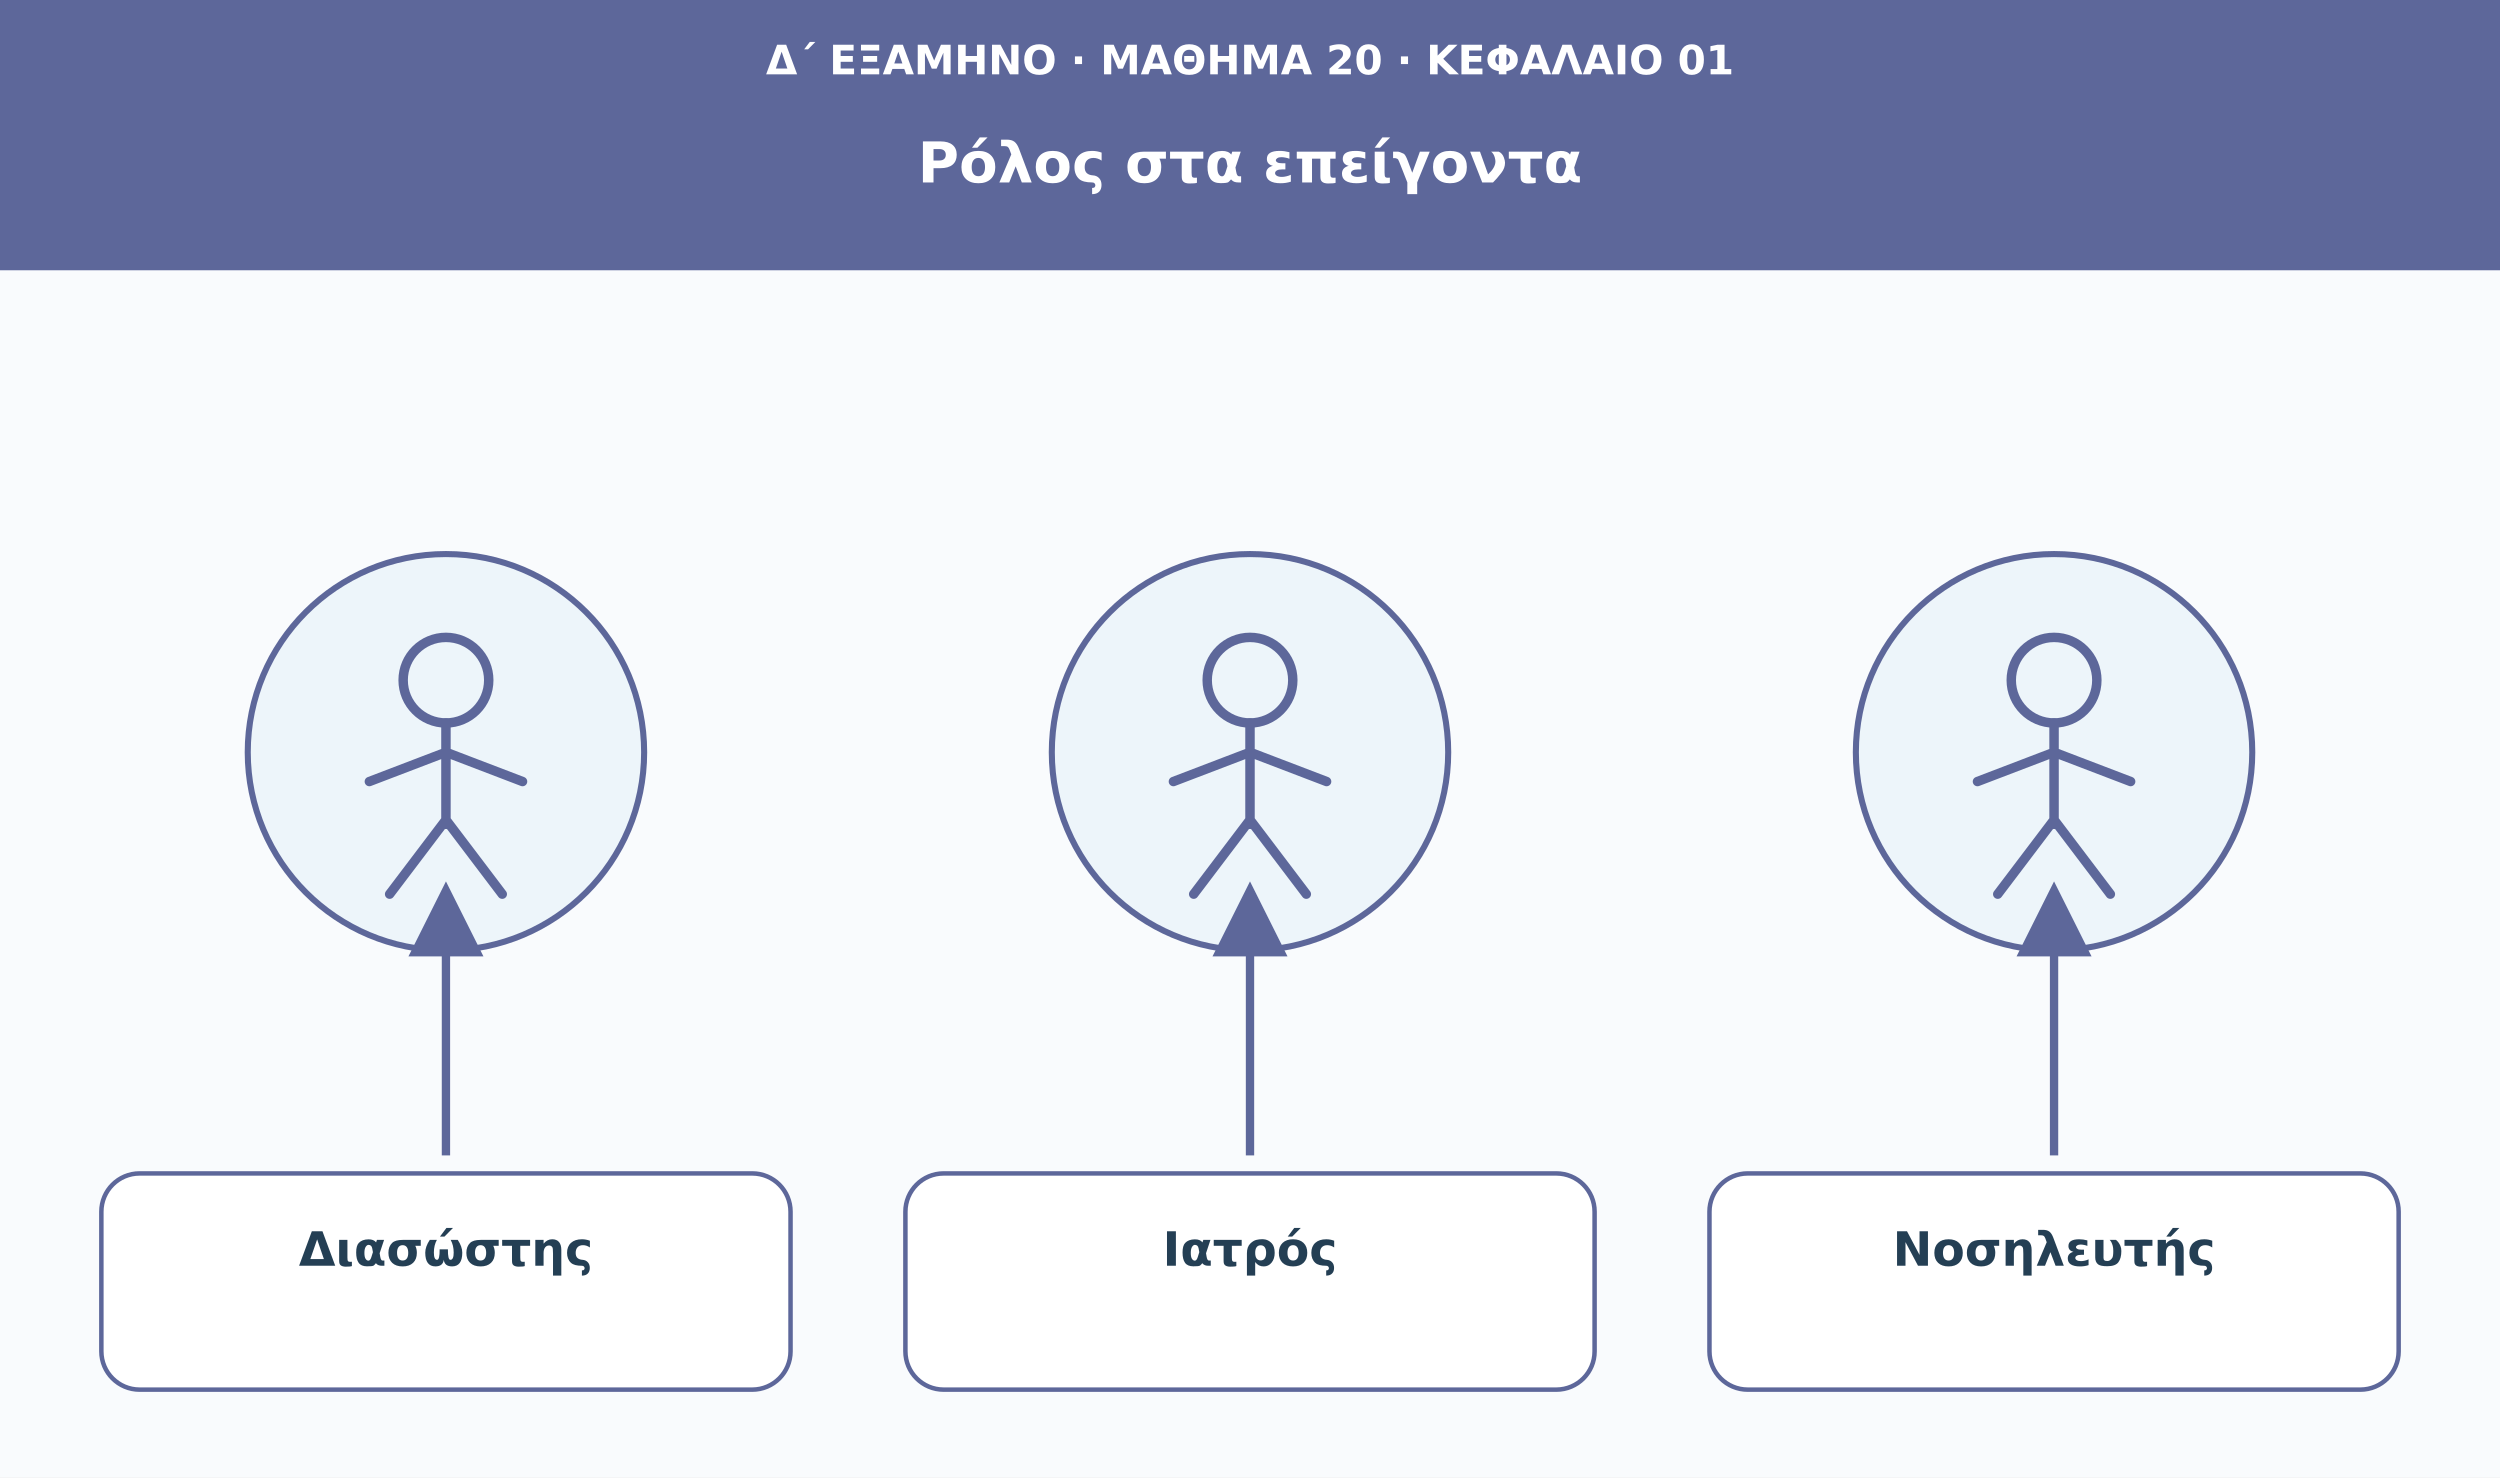
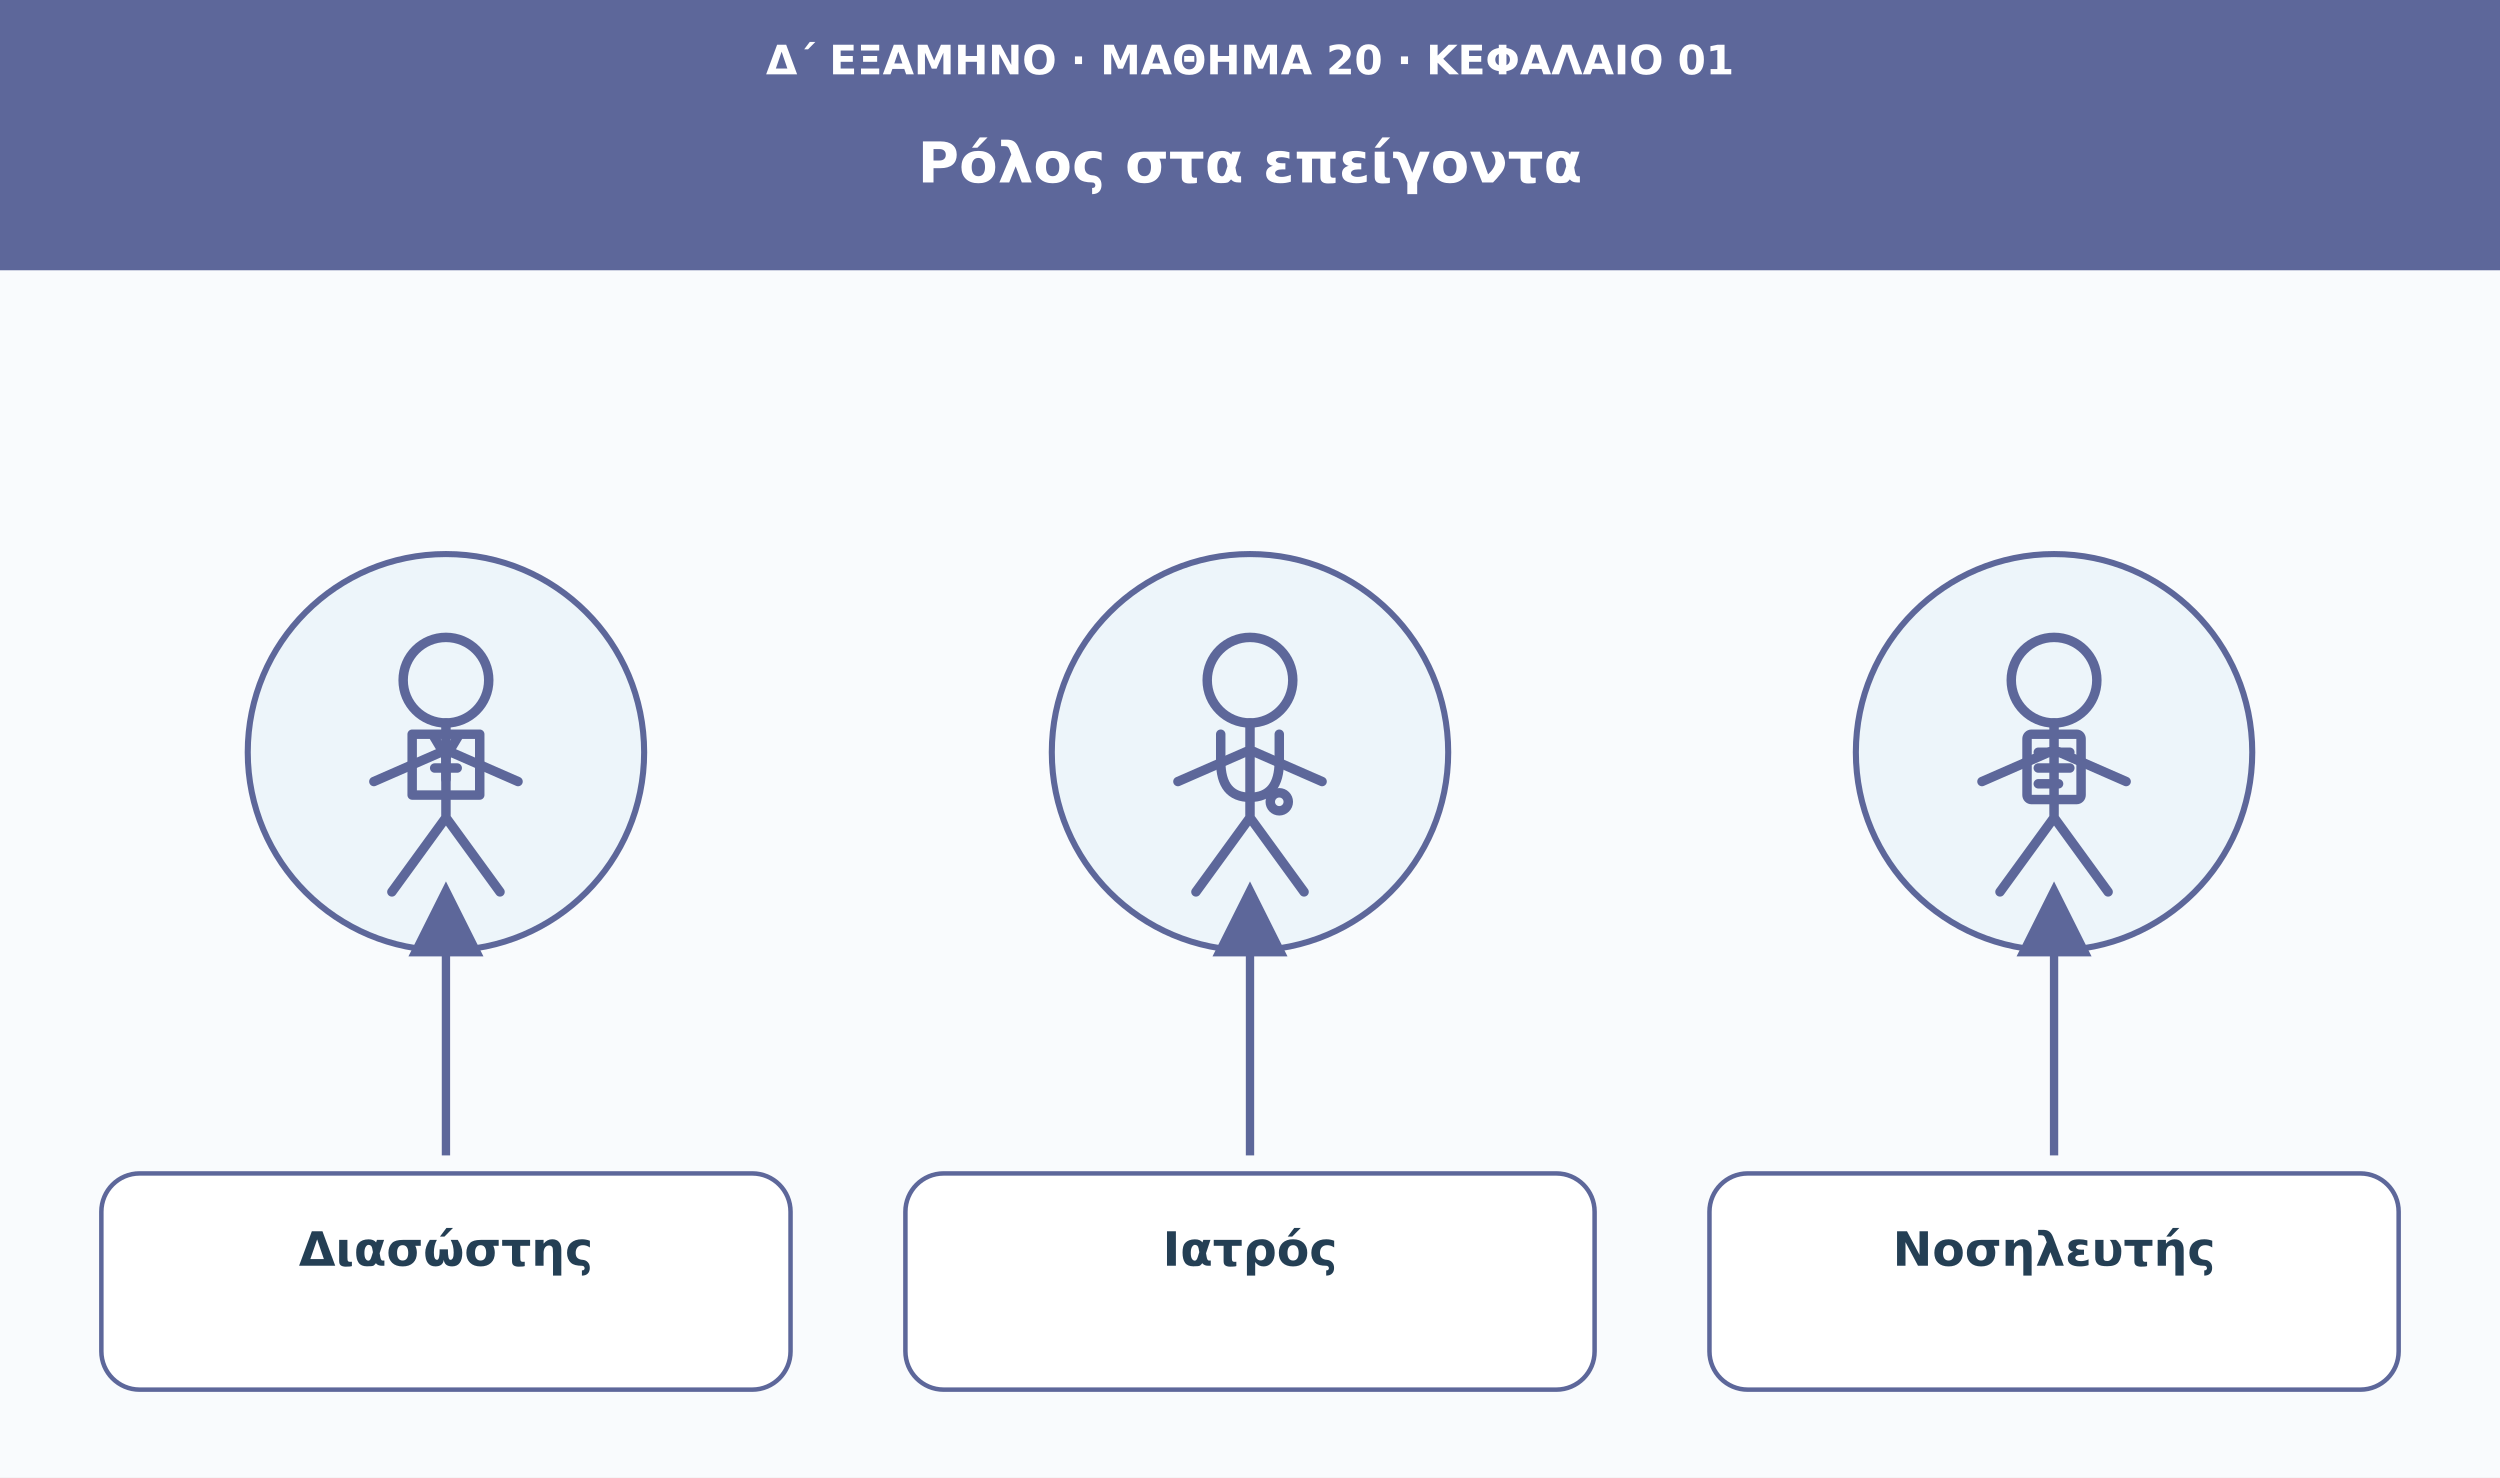
<svg xmlns="http://www.w3.org/2000/svg" viewBox="0 0 1110 656" role="img" aria-labelledby="t d">
  <defs>
    <marker id="arrow" viewBox="0 0 10 10" markerWidth="9" markerHeight="9" refX="8" refY="5" orient="auto">
      <path d="M0 0L10 5L0 10Z" fill="#5d679a" />
    </marker>
  </defs>
  <rect width="1110" height="656" fill="#f9fbfd" />
  <rect width="1110" height="120" fill="#5d679a" />
  <text x="555" y="33" font-family="DejaVu Sans,Arial,sans-serif" font-size="18" fill="#ffffff" font-weight="680" text-anchor="middle">Δ΄ ΕΞΑΜΗΝΟ · ΜΑΘΗΜΑ 20 · ΚΕΦΑΛΑΙΟ 01</text>
  <text x="555" y="81" font-family="DejaVu Sans,Arial,sans-serif" font-size="25" fill="#ffffff" font-weight="750" text-anchor="middle">Ρόλος στα επείγοντα</text>
  <circle cx="198" cy="334" r="88" fill="#edf5fa" stroke="#5d679a" stroke-width="2.7" />
  <g transform="translate(198 334)" fill="none" stroke="#5d679a" stroke-width="4.2" stroke-linecap="round" stroke-linejoin="round">
    <circle cx="0" cy="-32" r="19" />
-     <path d="M0-13v45m-34-19L0 0l34 13M0 30l-25 33M0 30l25 33" />
+     <path d="M0-13v43m-32-17L0-1l32 14M0 29l-24 33M0 29l24 33" />
+     <path d="M-15-8h30v27h-30Zm9 0L0 2l6-10" />
+     <path d="M-5 7h10m-5-5v10" />
  </g>
  <path d="M198 513L198 398" stroke="#5d679a" stroke-width="3.7" marker-end="url(#arrow)" />
  <rect x="45" y="521" width="306" height="96" rx="17" fill="#fff" stroke="#5d679a" stroke-width="2" />
  <text x="198" y="562" font-family="DejaVu Sans,Arial,sans-serif" font-size="21" fill="#243f54" font-weight="700" text-anchor="middle">Διασώστης</text>
  <circle cx="555" cy="334" r="88" fill="#edf5fa" stroke="#5d679a" stroke-width="2.7" />
  <g transform="translate(555 334)" fill="none" stroke="#5d679a" stroke-width="4.2" stroke-linecap="round" stroke-linejoin="round">
    <circle cx="0" cy="-32" r="19" />
-     <path d="M0-13v45m-34-19L0 0l34 13M0 30l-25 33M0 30l25 33" />
+     <path d="M0-13v43m-32-17L0-1l32 14M0 29l-24 33M0 29l24 33" />
+     <path d="M-13-8v12q0 16 13 16T13 4V-8" />
+     <circle cx="13" cy="22" r="4" />
  </g>
  <path d="M555 513L555 398" stroke="#5d679a" stroke-width="3.7" marker-end="url(#arrow)" />
  <rect x="402" y="521" width="306" height="96" rx="17" fill="#fff" stroke="#5d679a" stroke-width="2" />
  <text x="555" y="562" font-family="DejaVu Sans,Arial,sans-serif" font-size="21" fill="#243f54" font-weight="700" text-anchor="middle">Ιατρός</text>
  <circle cx="912" cy="334" r="88" fill="#edf5fa" stroke="#5d679a" stroke-width="2.7" />
  <g transform="translate(912 334)" fill="none" stroke="#5d679a" stroke-width="4.2" stroke-linecap="round" stroke-linejoin="round">
    <circle cx="0" cy="-32" r="19" />
-     <path d="M0-13v45m-34-19L0 0l34 13M0 30l-25 33M0 30l25 33" />
+     <path d="M0-13v43m-32-17L0-1l32 14M0 29l-24 33M0 29l24 33" />
+     <rect x="-12" y="-8" width="24" height="29" rx="2" />
+     <path d="M-7 0h14m-14 7h14m-14 7h9" />
  </g>
  <path d="M912 513L912 398" stroke="#5d679a" stroke-width="3.7" marker-end="url(#arrow)" />
  <rect x="759" y="521" width="306" height="96" rx="17" fill="#fff" stroke="#5d679a" stroke-width="2" />
  <text x="912" y="562" font-family="DejaVu Sans,Arial,sans-serif" font-size="21" fill="#243f54" font-weight="700" text-anchor="middle">Νοσηλευτής</text>
</svg>
